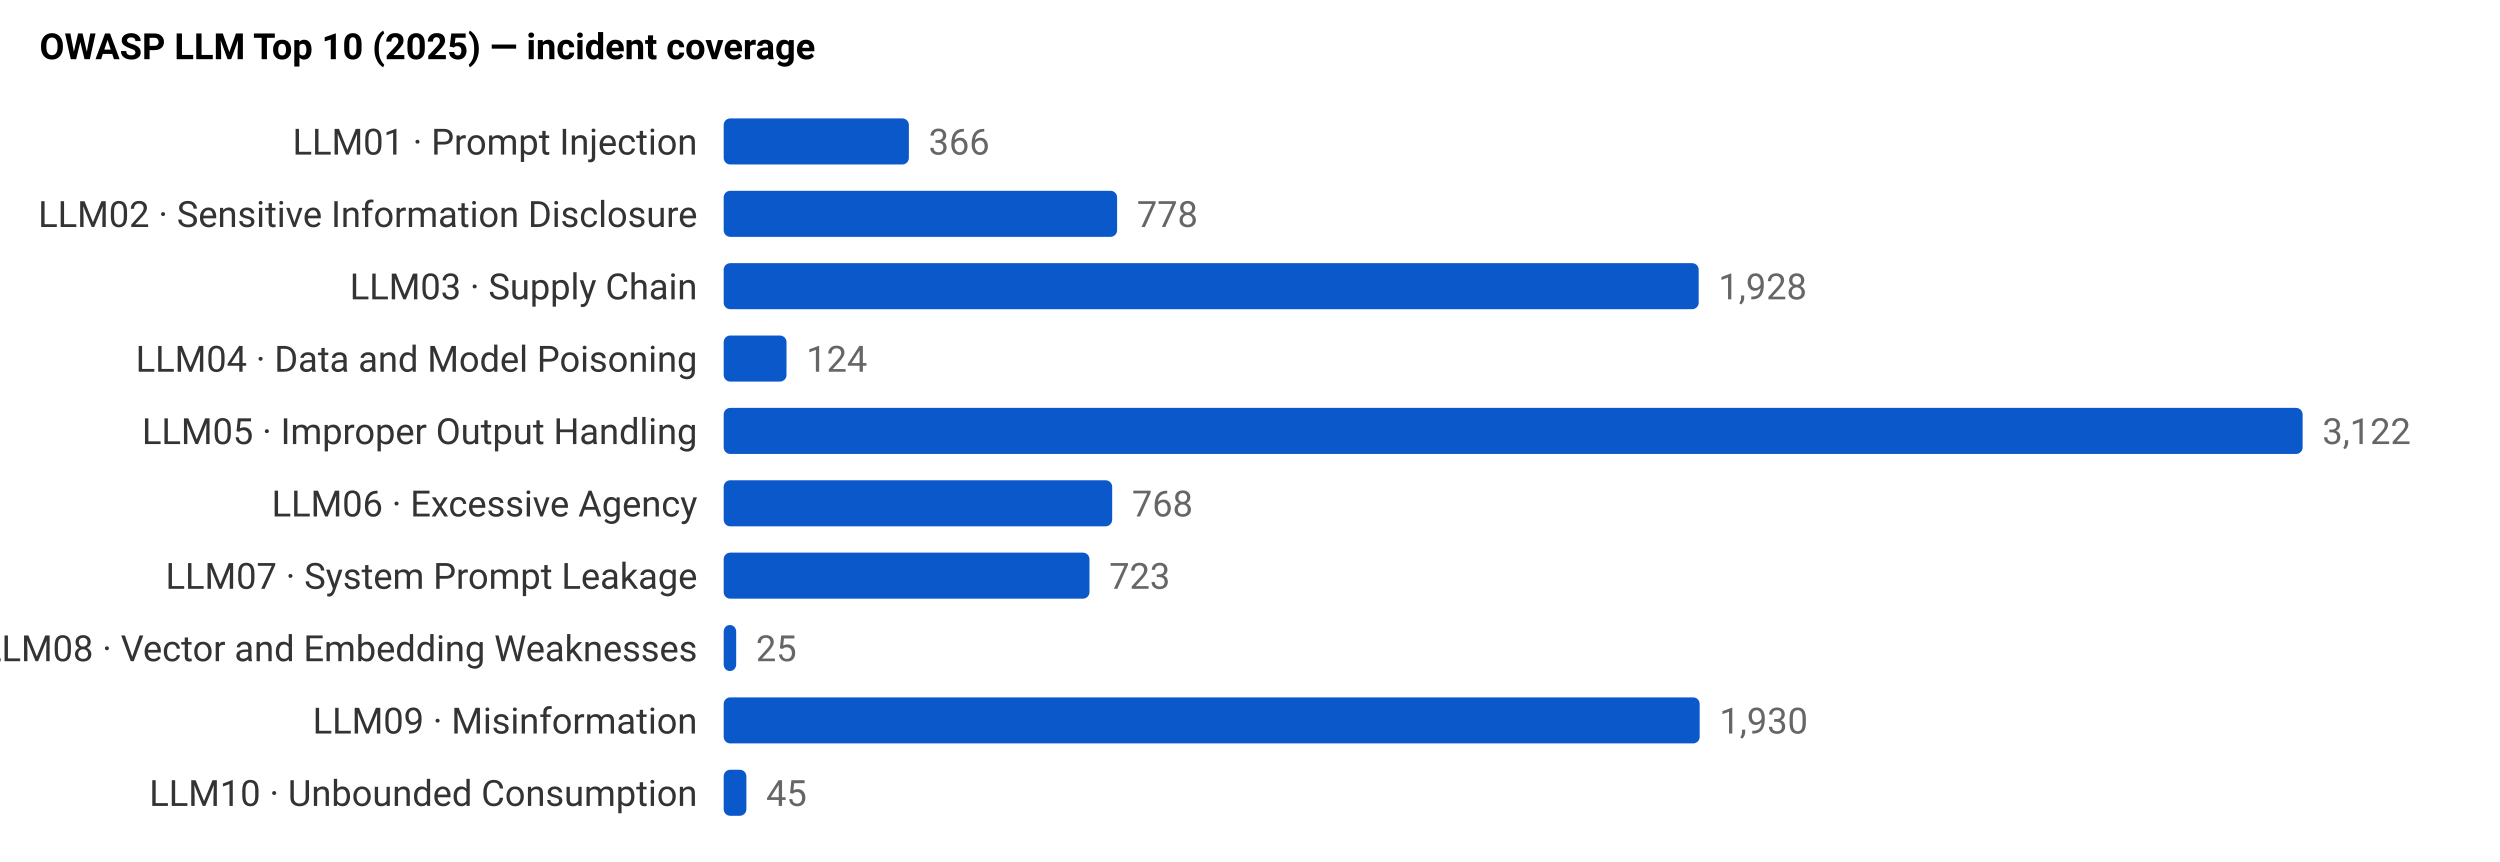
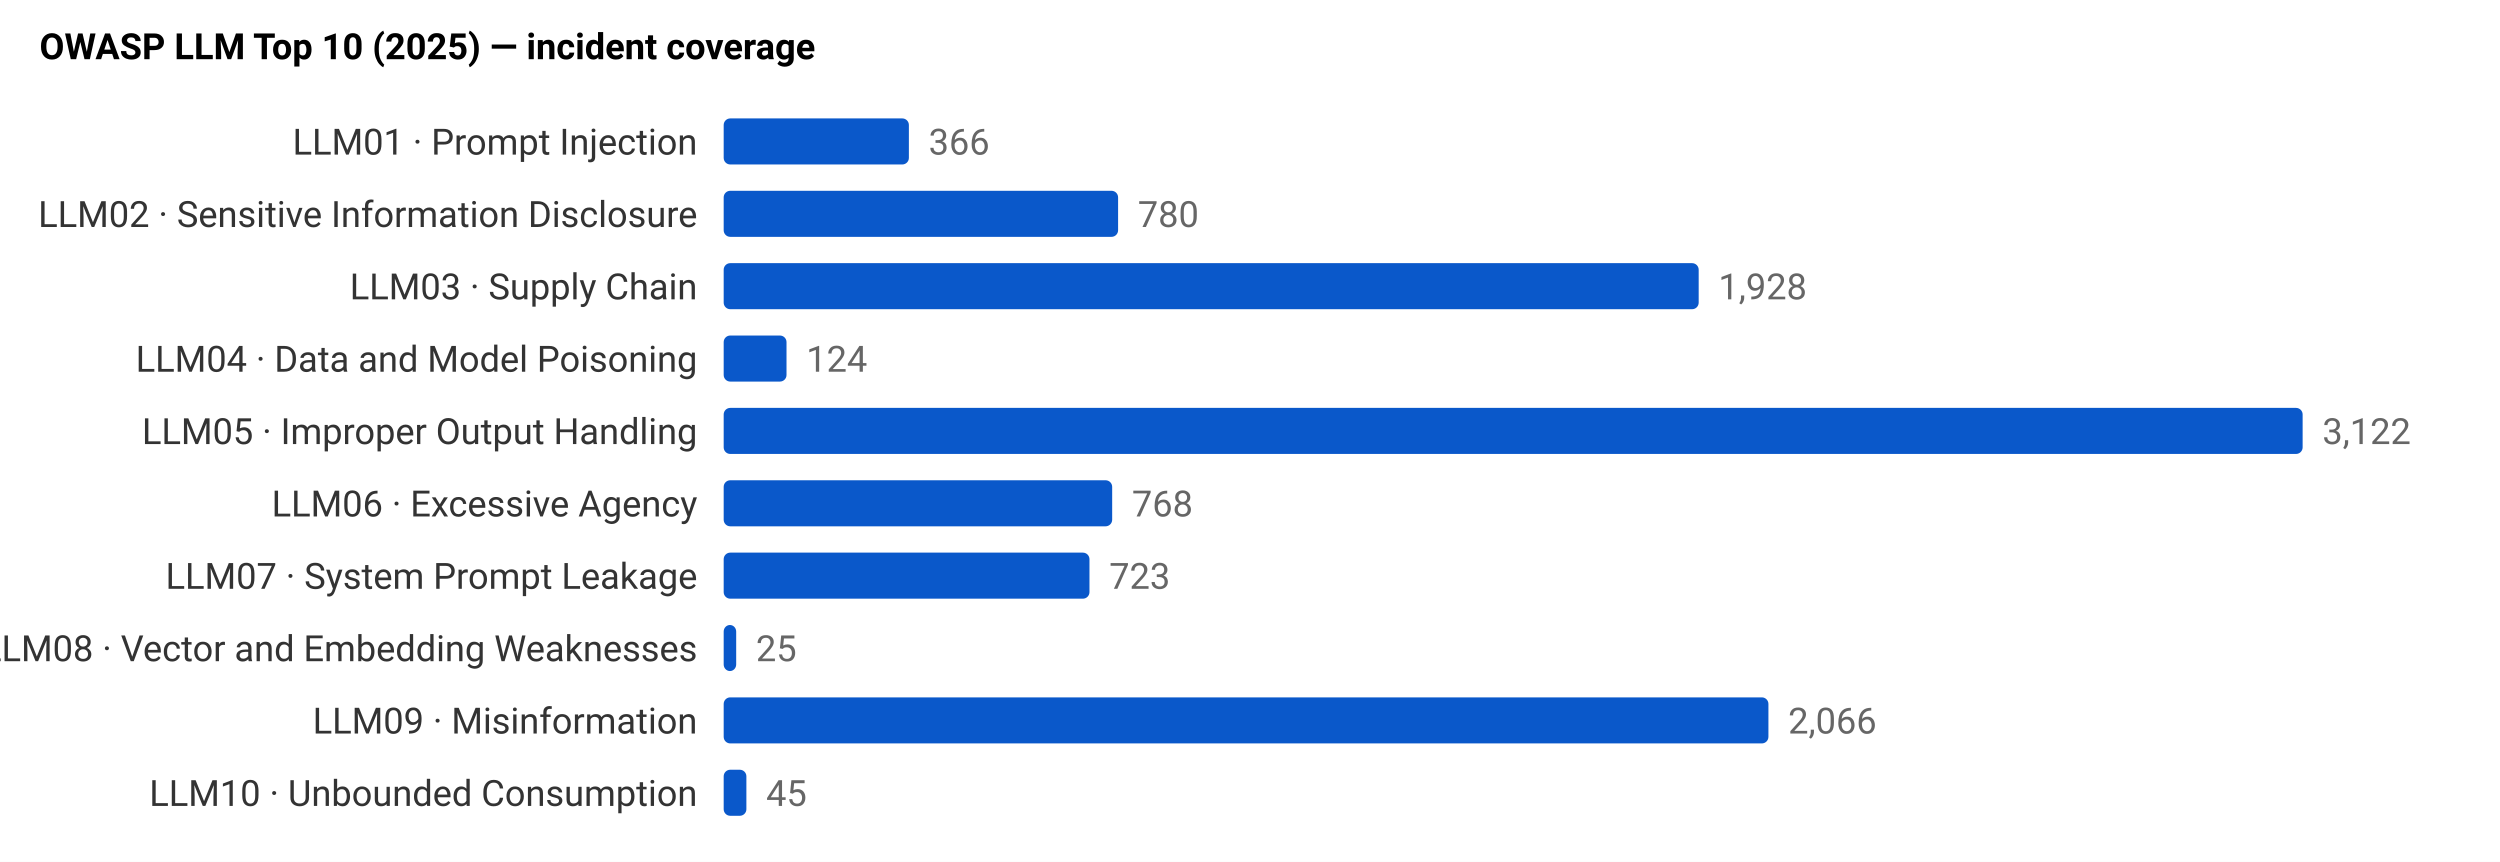
<svg xmlns="http://www.w3.org/2000/svg" viewBox="0 0 760 262" role="img" aria-label="OWASP LLM Top 10 (2025) — incident coverage" font-family="system-ui,-apple-system,Segoe UI,Roboto,sans-serif" font-size="11">
  <rect x="0" y="0" width="100%" height="100%" fill="white" />
  <text x="12" y="18" font-weight="600">OWASP LLM Top 10 (2025) — incident coverage</text>
  <text x="212" y="47" text-anchor="end" fill="#333">LLM01 · Prompt Injection</text>
  <rect x="220" y="36" width="56.3" height="14" fill="#0a58ca" rx="2" />
  <text x="282.3" y="47" fill="#666">366</text>
  <text x="212" y="69" text-anchor="end" fill="#333">LLM02 · Sensitive Information Disclosure</text>
-   <rect x="220" y="58" width="119.6" height="14" fill="#0a58ca" rx="2" />
-   <text x="345.6" y="69" fill="#666">778</text>
+   <rect x="220" y="58" width="119.9" height="14" fill="#0a58ca" rx="2" />
+   <text x="345.9" y="69" fill="#666">780</text>
  <text x="212" y="91" text-anchor="end" fill="#333">LLM03 · Supply Chain</text>
  <rect x="220" y="80" width="296.4" height="14" fill="#0a58ca" rx="2" />
  <text x="522.4" y="91" fill="#666">1,928</text>
  <text x="212" y="113" text-anchor="end" fill="#333">LLM04 · Data and Model Poisoning</text>
  <rect x="220" y="102" width="19.1" height="14" fill="#0a58ca" rx="2" />
  <text x="245.1" y="113" fill="#666">124</text>
  <text x="212" y="135" text-anchor="end" fill="#333">LLM05 · Improper Output Handling</text>
  <rect x="220" y="124" width="480.0" height="14" fill="#0a58ca" rx="2" />
  <text x="706.0" y="135" fill="#666">3,122</text>
  <text x="212" y="157" text-anchor="end" fill="#333">LLM06 · Excessive Agency</text>
  <rect x="220" y="146" width="118.1" height="14" fill="#0a58ca" rx="2" />
  <text x="344.1" y="157" fill="#666">768</text>
  <text x="212" y="179" text-anchor="end" fill="#333">LLM07 · System Prompt Leakage</text>
  <rect x="220" y="168" width="111.2" height="14" fill="#0a58ca" rx="2" />
  <text x="337.2" y="179" fill="#666">723</text>
  <text x="212" y="201" text-anchor="end" fill="#333">LLM08 · Vector and Embedding Weaknesses</text>
  <rect x="220" y="190" width="3.8" height="14" fill="#0a58ca" rx="2" />
  <text x="229.8" y="201" fill="#666">25</text>
  <text x="212" y="223" text-anchor="end" fill="#333">LLM09 · Misinformation</text>
-   <rect x="220" y="212" width="296.7" height="14" fill="#0a58ca" rx="2" />
-   <text x="522.7" y="223" fill="#666">1,930</text>
+   <rect x="220" y="212" width="317.6" height="14" fill="#0a58ca" rx="2" />
+   <text x="543.6" y="223" fill="#666">2,066</text>
  <text x="212" y="245" text-anchor="end" fill="#333">LLM10 · Unbounded Consumption</text>
  <rect x="220" y="234" width="6.9" height="14" fill="#0a58ca" rx="2" />
  <text x="232.9" y="245" fill="#666">45</text>
</svg>
